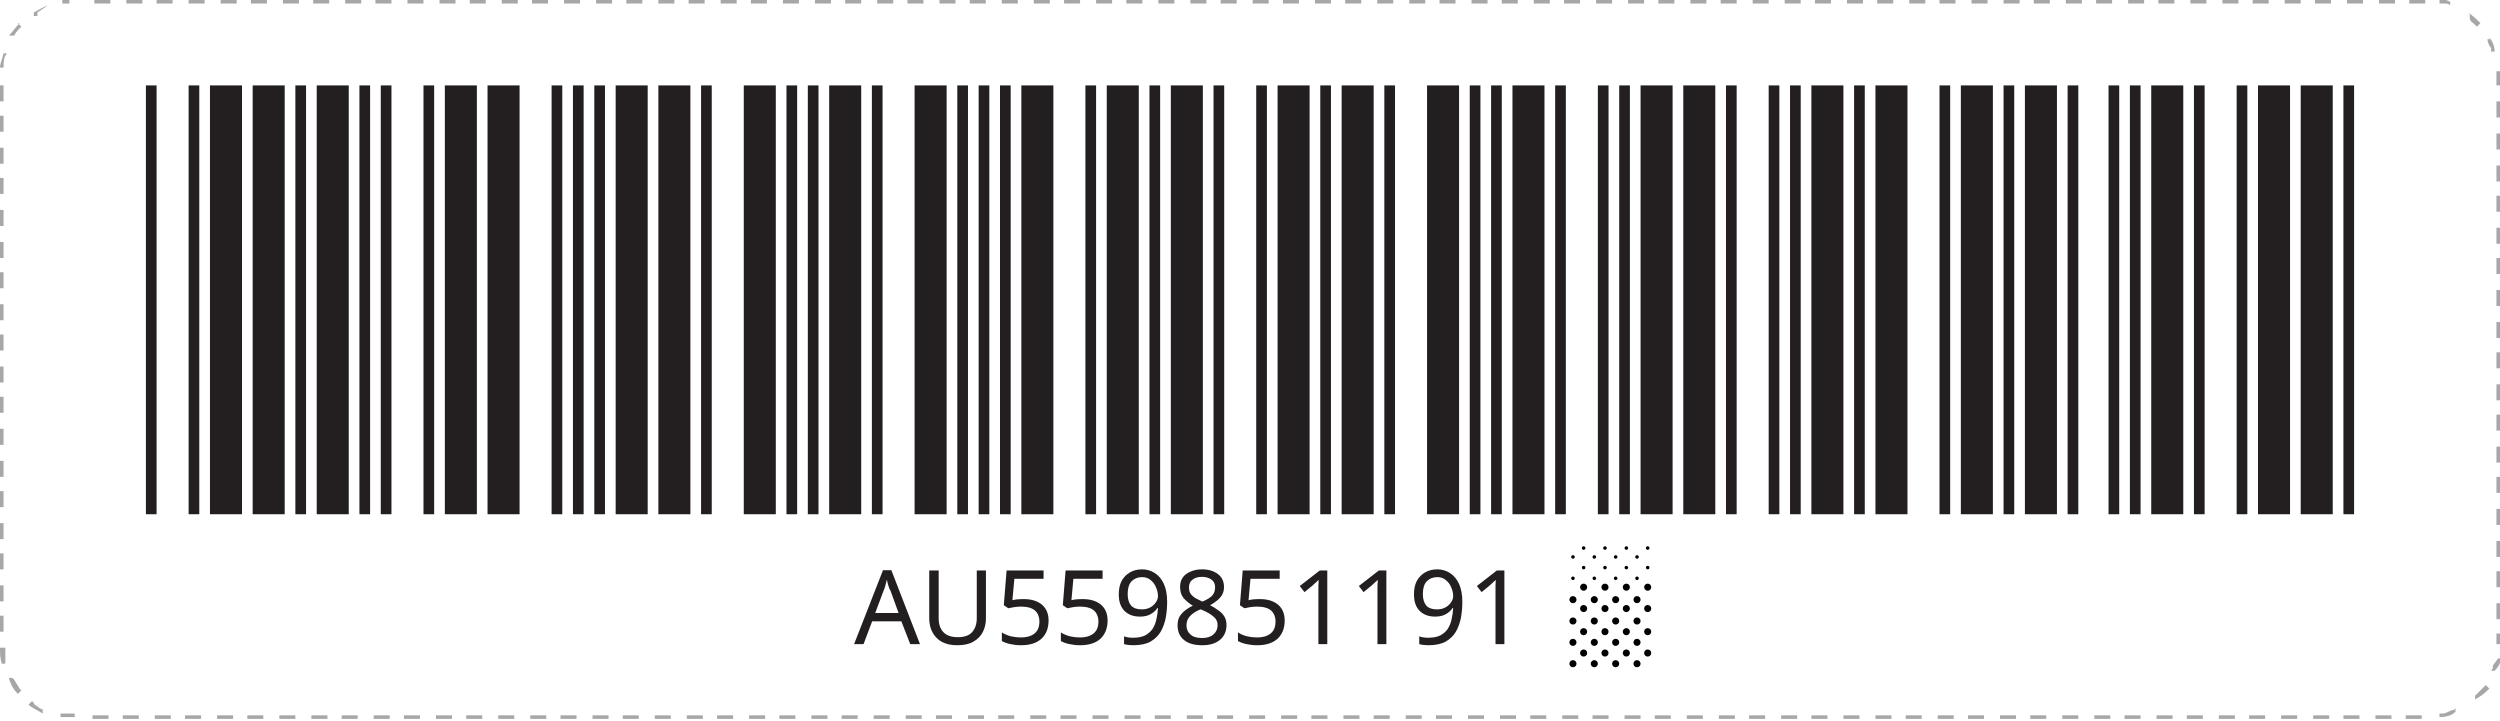
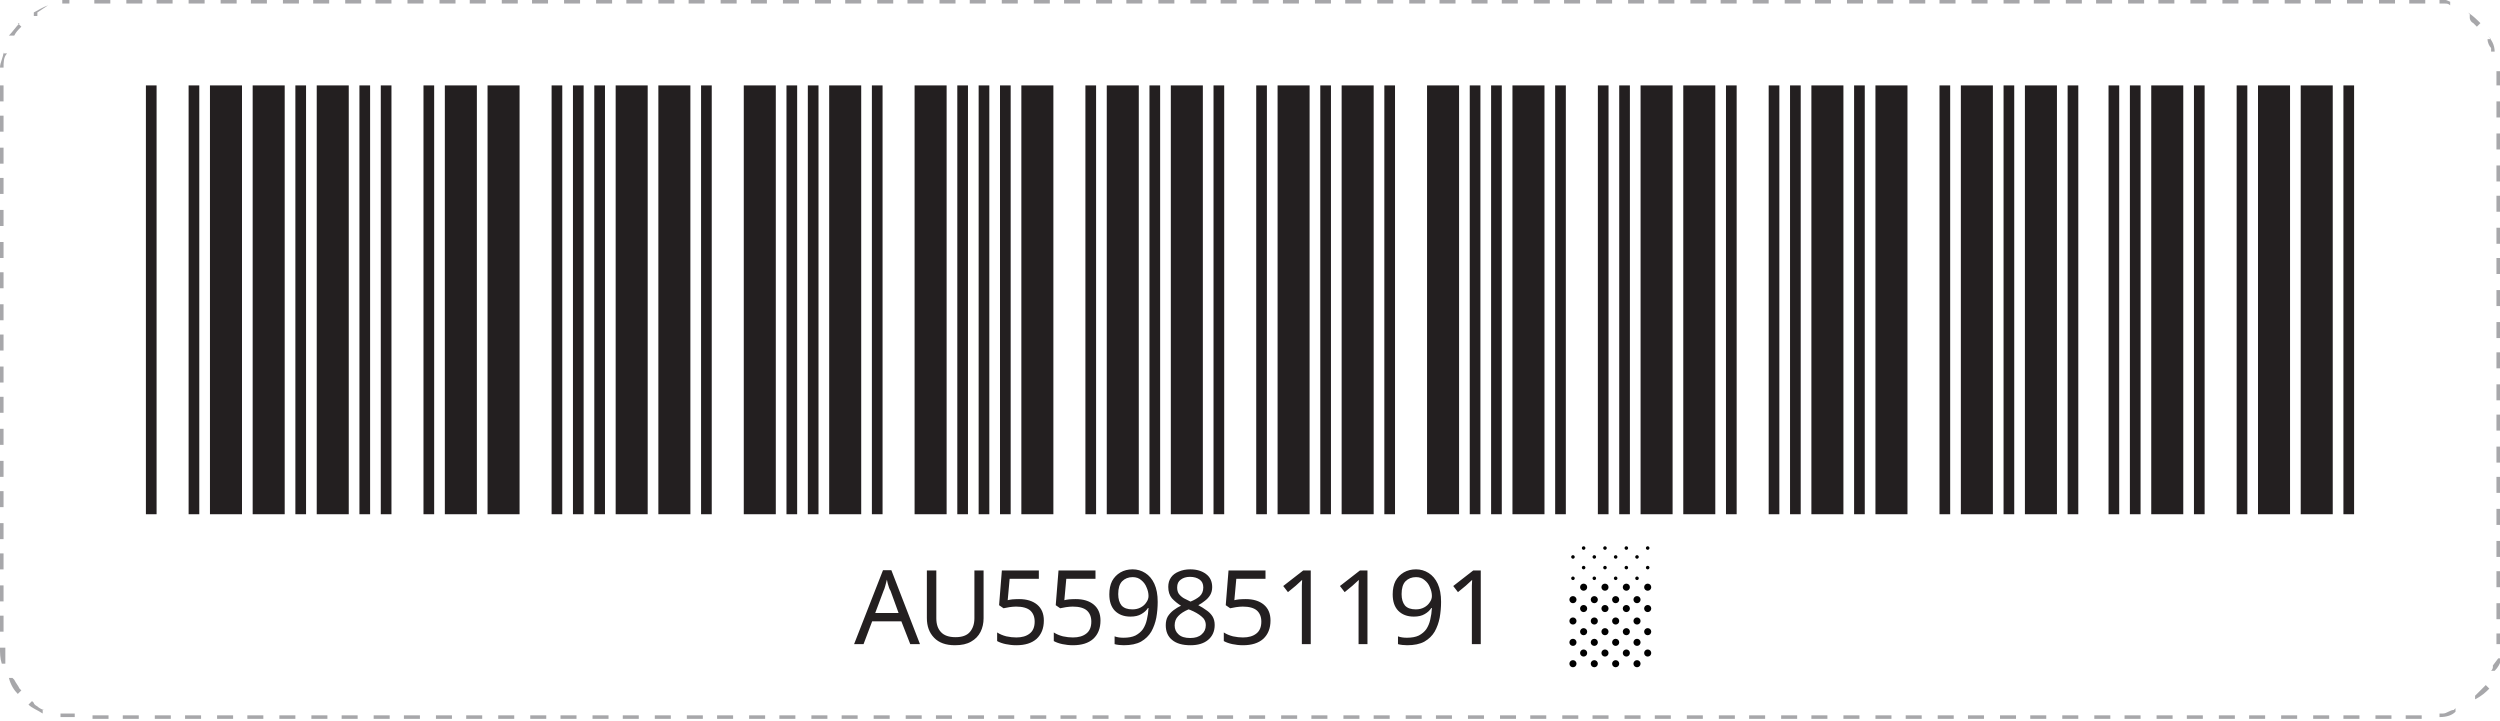
<svg xmlns="http://www.w3.org/2000/svg" id="Layer_1" version="1.1" viewBox="0 0 140.5 40.5">
  <defs>
    <style>
      .st0 {
        font-family: OCRB, 'OCR B Sharp';
        font-size: 5.8px;
+         letter-spacing: -0.023em;
      }

      .st0, .st1 {
        fill: #231f20;
      }

      .st2 {
        fill: #a7a7aa;
      }
    </style>
  </defs>
  <g>
    <circle cx="89" cy="30.8" r=".1" />
    <circle cx="89.6" cy="31.3" r=".1" />
    <circle cx="90.2" cy="30.8" r=".1" />
    <circle cx="88.4" cy="31.3" r=".1" />
    <circle cx="90.8" cy="31.3" r=".1" />
    <circle cx="91.4" cy="30.8" r=".1" />
    <circle cx="92" cy="31.3" r=".1" />
    <circle cx="92.6" cy="30.8" r=".1" />
    <circle cx="89" cy="31.9" r=".1" />
    <circle cx="89.6" cy="32.5" r=".1" />
    <circle cx="90.2" cy="31.9" r=".1" />
    <circle cx="88.4" cy="32.5" r=".1" />
    <circle cx="90.8" cy="32.5" r=".1" />
    <circle cx="91.4" cy="31.9" r=".1" />
    <circle cx="92" cy="32.5" r=".1" />
    <circle cx="92.6" cy="31.9" r=".1" />
    <circle cx="89" cy="33" r=".2" />
    <circle cx="89.6" cy="33.7" r=".2" />
    <circle cx="90.2" cy="33" r=".2" />
    <circle cx="88.4" cy="33.7" r=".2" />
    <circle cx="90.8" cy="33.7" r=".2" />
    <circle cx="91.4" cy="33" r=".2" />
    <circle cx="92" cy="33.7" r=".2" />
    <circle cx="92.6" cy="33" r=".2" />
    <circle cx="89" cy="34.2" r=".2" />
    <circle cx="89.6" cy="34.9" r=".2" />
    <circle cx="90.2" cy="34.2" r=".2" />
    <circle cx="88.4" cy="34.9" r=".2" />
    <circle cx="90.8" cy="34.9" r=".2" />
    <circle cx="91.4" cy="34.2" r=".2" />
    <circle cx="92" cy="34.9" r=".2" />
    <circle cx="92.6" cy="34.2" r=".2" />
    <circle cx="89" cy="35.5" r=".2" />
    <circle cx="89.6" cy="36.1" r=".2" />
    <circle cx="90.2" cy="35.5" r=".2" />
    <circle cx="88.4" cy="36.1" r=".2" />
    <circle cx="90.8" cy="36.1" r=".2" />
    <circle cx="91.4" cy="35.5" r=".2" />
    <circle cx="92" cy="36.1" r=".2" />
    <circle cx="92.6" cy="35.5" r=".2" />
    <circle cx="89" cy="36.7" r=".2" />
    <circle cx="89.6" cy="37.3" r=".2" />
    <circle cx="90.2" cy="36.7" r=".2" />
    <circle cx="88.4" cy="37.3" r=".2" />
    <circle cx="90.8" cy="37.3" r=".2" />
    <circle cx="91.4" cy="36.7" r=".2" />
    <circle cx="92" cy="37.3" r=".2" />
    <circle cx="92.6" cy="36.7" r=".2" />
  </g>
  <path class="st2" d="M136.3,0h-.9v.2h.9v-.2h0ZM134.6,0h-.9v.2h.9v-.2h0ZM132.8,0h-.9v.2h.9v-.2h0ZM131,0h-.9v.2h.9v-.2h0ZM129.3,0h-.9v.2h.9v-.2h0ZM127.5,0h-.9v.2h.9v-.2h0ZM125.8,0h-.9v.2h.9v-.2h0ZM124,0h-.9v.2h.9v-.2h0ZM122.2,0h-.9v.2h.9v-.2h0ZM120.5,0h-.9v.2h.9v-.2h0ZM118.7,0h-.9v.2h.9v-.2h0ZM117,0h-.9v.2h.9v-.2h0ZM115.2,0h-.9v.2h.9v-.2h0ZM113.5,0h-.9v.2h.9v-.2h0ZM111.7,0h-.9v.2h.9v-.2h0ZM109.9,0h-.9v.2h.9v-.2h0ZM108.2,0h-.9v.2h.9v-.2h0ZM106.4,0h-.9v.2h.9v-.2h0ZM104.7,0h-.9v.2h.9v-.2h0ZM102.9,0h-.9v.2h.9v-.2h0ZM101.2,0h-.9v.2h.9v-.2h0ZM99.4,0h-.9v.2h.9v-.2h0ZM97.6,0h-.9v.2h.9v-.2h0ZM95.9,0h-.9v.2h.9v-.2h0ZM94.1,0h-.9v.2h.9v-.2h0ZM92.4,0h-.9v.2h.9v-.2h0ZM90.6,0h-.9v.2h.9v-.2h0ZM88.8,0h-.9v.2h.9v-.2h0ZM87.1,0h-.9v.2h.9v-.2h0ZM85.3,0h-.9v.2h.9v-.2h0ZM83.6,0h-.9v.2h.9v-.2h0ZM81.8,0h-.9v.2h.9v-.2h0ZM80.1,0h-.9v.2h.9v-.2h0ZM78.3,0h-.9v.2h.9v-.2h0ZM76.5,0h-.9v.2h.9v-.2h0ZM74.8,0h-.9v.2h.9v-.2h0ZM73,0h-.9v.2h.9v-.2h0ZM71.3,0h-.9v.2h.9v-.2h0ZM69.5,0h-.9v.2h.9v-.2h0ZM67.8,0h-.9v.2h.9v-.2h0ZM66,0h-.9v.2h.9v-.2h0ZM64.2,0h-.9v.2h.9v-.2h0ZM62.5,0h-.9v.2h.9v-.2h0ZM60.7,0h-.9v.2h.9v-.2h0ZM59,0h-.9v.2h.9v-.2h0ZM57.2,0h-.9v.2h.9v-.2h0ZM55.4,0h-.9v.2h.9v-.2h0ZM53.7,0h-.9v.2h.9v-.2h0ZM51.9,0h-.9v.2h.9v-.2h0ZM50.2,0h-.9v.2h.9v-.2h0ZM48.4,0h-.9v.2h.9v-.2h0ZM46.7,0h-.9v.2h.9v-.2h0ZM44.9,0h-.9v.2h.9v-.2h0ZM43.1,0h-.9v.2h.9v-.2h0ZM41.4,0h-.9v.2h.9v-.2h0ZM39.6,0h-.9v.2h.9v-.2h0ZM37.9,0h-.9v.2h.9v-.2h0ZM36.1,0h-.9v.2h.9v-.2h0ZM34.4,0h-.9v.2h.9v-.2h0ZM32.6,0h-.9v.2h.9v-.2h0ZM30.8,0h-.9v.2h.9v-.2h0ZM29.1,0h-.9v.2h.9v-.2h0ZM27.3,0h-.9v.2h.9v-.2h0ZM25.6,0h-.9v.2h.9v-.2h0ZM23.8,0h-.9v.2h.9v-.2h0ZM22,0h-.9v.2h.9v-.2h0ZM20.3,0h-.9v.2h.9v-.2h0ZM18.5,0h-.9v.2h.9v-.2h0ZM16.8,0h-.9v.2h.9v-.2h0ZM15,0h-.9v.2h.9v-.2h0ZM13.3,0h-.9v.2h.9v-.2h0ZM11.5,0h-.9v.2h.9v-.2h0ZM9.7,0h-.9v.2h.9v-.2h0ZM8,0h-.9v.2h.9v-.2h0ZM6.2,0h-.9v.2h.9v-.2h0ZM4.5,0h-.3c-.2,0-.4,0-.7,0v.2c0,0,.1,0,.1,0,0,0,0,0,0,0,0,0,0,0,0,0,0,0,0,0,0,0,0,0,0,0,0,0,0,0,0,0,0,0,0,0,0,0,0,0,0,0,0,0,0,0,0,0,0,0,0,0h0s0,0,0,0c0,0,0,0,0,0,0,0,0,0,0,0,0,0,0,0,0,0h0s0,0,0,0c0,0,0,0,0,0,0,0,0,0,0,0,0,0,0,0,0,0,0,0,0,0,0,0,0,0,0,0,0,0,0,0,0,0,0,0,0,0,0,0,0,0,0,0,0,0,0,0,0,0,0,0,0,0,0,0,0,0,0,0,0,0,0,0,0,0,0,0,0,0,0,0s0,0,0,0c0,0,0,0,0,0,0,0,0,0,0,0,0,0,0,0,0,0,0,0,0,0,0,0,0,0,0,0,0,0,0,0,0,0,0,0,0,0,0,0,0,0,0,0,0,0,0,0,0,0,0,0,0,0,0,0,0,0,0,0,0,0,0,0,0,0,0,0,0,0,0,0,0,0,0,0,0,0,0,0,0,0,0,0,0,0,0,0,0,0,0,0,0,0,0,0,0,0,0,0,0,0,0,0,0,0,0,0,0,0,0,0,0,0,0,0,0,0,0,0,0,0,0,0,0,0,0,0,0,0,0,0,0,0,0,0,0,0,0,0,0,0,0,0,0,0,0,0,0,0,0,0,0,0,0,0,0,0,0,0,0,0,0,0,0,0,0,0,0,0,0,0,0,0,0,0,0,0,0,0,0,0,0,0,0,0h0s0,0,0,0c0,0,0,0,0,0,0,0,0,0,0,0,0,0,0,0,0,0,0,0,0,0,0,0,0,0,0,0,0,0,0,0,0,0,0,0,0,0,0,0,0,0,0,0,0,0,0,0,0,0,0,0,0,0h0s0,0,0,0c0,0,0,0,0,0,0,0,0,0,0,0,0,0,0,0,0,0,0,0,0,0,0,0,0,0,0,0,0,0,0,0,0,0,0,0,0,0,0,0,0,0,0,0,0,0,0,0,0,0,0,0,0,0,0,0,0,0,0,0,0,0,0,0,0,0,0,0,0,0,0,0,0,0,0,0,0,0,0,0,0,0,0,0,0,0,0,0,0,0,0,0,0,0,0,0,0,0,0,0,0,0,0,0,0,0,0,0,0,0,0,0,0,0,0,0,0,0,0,0,0,0,0,0,0,0,0,0,0,0,0,0,0,0,0,0,0,0,0,0,0,0,0,0,0,0,0,0,0,0h0s0,0,0,0c0,0,0,0,0,0,0,0,0,0,0,0,0,0,0,0,0,0,0,0,0,0,0,0,0,0,0,0,0,0,0,0,0,0,0,0,0,0,0,0,0,0,0,0,0,0,0,0,0,0,0,0,0,0,0,0,0,0,0,0h0s0,0,0,0c0,0,0,0,0,0,0,0,0,0,0,0,0,0,0,0,0,0,0,0,0,0,0,0,0,0,0,0,0,0,0,0,0,0,0,0,0,0,0,0,0,0,0,0,0,0,0,0,0,0,0,0,0,0,0,0,0,0,0,0,0,0,0,0,0,0,0,0,0,0,0,0,0,0,0,0,0,0,0,0,0,0,0,0,0,0,0,0,0,0,0,0,0,0,0,0h0s0,0,0,0h0s0,0,0,0h0s0,0,0,0h0s0,0,0,0h0s0,0,0,0h.3v-.2h0ZM2.7.3c-.3.1-.6.3-.8.4v.2c.2,0,.2,0,.2,0,0,0,0,0,0,0,0,0,0,0,0,0,0,0,0,0,0,0,0,0,0,0,0,0,0,0,0,0,0,0,0,0,0,0,0,0,0,0,0,0,0,0,0,0,0,0,0,0,0,0,0,0,0,0,0,0,0,0,0,0,0,0,0,0,0,0,0,0,0,0,0,0h0s0,0,0,0c0,0,0,0,0,0,0,0,0,0,0,0,0,0,0,0,0,0,0,0,0,0,0,0,0,0,0,0,0,0,0,0,0,0,0,0,0,0,0,0,0,0,0,0,0,0,0,0,0,0,0,0,0,0,0,0,0,0,0,0h0s0,0,0,0c0,0,0,0,0,0,0,0,0,0,0,0,0,0,0,0,0,0,0,0,0,0,0,0,0,0,0,0,0,0,0,0,0,0,0,0,0,0,0,0,0,0,0,0,0,0,0,0h0s0,0,0,0c0,0,0,0,0,0,0,0,0,0,0,0,0,0,0,0,0,0,0,0,0,0,0,0,0,0,0,0,0,0,0,0,0,0,0,0,0,0,0,0,0,0,0,0,0,0,0,0h0s0,0,0,0c0,0,0,0,0,0,0,0,0,0,0,0,0,0,0,0,0,0,0,0,0,0,0,0,0,0,0,0,0,0h0s0,0,0,0h0s0,0,0,0c0,0,0,0,0,0,0,0,0,0,0,0,0,0,0,0,0,0,0,0,0,0,0,0,0,0,0,0,0,0,0,0,0,0,0,0h0s0,0,0,0c0,0,0,0,0,0,0,0,0,0,0,0,0,0,0,0,0,0,0,0,0,0,0,0h0s0,0,0,0h0s0,0,0,0c0,0,0,0,0,0,0,0,0,0,0,0,0,0,0,0,0,0,0,0,0,0,0,0h0s0,0,0,0h0s0,0,0,0c0,0,0,0,0,0,0,0,0,0,0,0h0s0,0,0,0h0s0,0,0,0c0,0,0,0,0,0,0,0,0,0,0,0,0,0,0,0,0,0,0,0,0,0,0,0,0,0,0,0,0,0,0,0,0,0,0,0h0s0,0,0,0c0,0,0,0,0,0,0,0,0,0,0,0,0,0,0,0,0,0,0,0,0,0,0,0,0,0,0,0,0,0,0,0,0,0,0,0,0,0,0,0,0,0,0,0,0,0,0,0,0,0,0,0,0,0,0,0,0,0,0,0,0,0,0,0,0,0,0,0,0,0,0,0,0,0,0,0,0,0,0,0,0,0,0,0,0,0,0,0,0,0,0,0,0,0,0,0,0,0,0,0,0,0,0,0,0,0,0,0,0,0,0,0,0,0,0,0,0,0,0,0,0,0,0,0,0,0,0,0,0,0,0,0,0,0,0,0,0,0,0,0,0,0,0,0,0,0,0,0,0,0,0,0,0,0,0,0,0,0,0,0,0,0,0,0,0,0,0,0,0,0,0,0,0,0,0,0,0,0,0,0,0,0,0,0,0,0,0,0,0,0,0,0,0,0,0,0,0,0,0,0,0,0,0,0,0,0,0,0,0,0,0,0,0,0,0,0,0,0,0,0,0,0,0,0,0,0,0,0,0,0,0,0,0,0,0,0,0,0,0,0,0,0,0,0,0,0,0,0,0,0,0,0,0,0,0,0,0,0,0,0,0,0,0,0,0,0,0,0,0,0,0,0,0,0,0,0,0,0,0,0,0,0,0,0,0,0,0,0,0,0,0,0,0,0,0,0,0,0,0,0v-.2h0ZM1.1,1.3c-.2.2-.4.5-.6.7h.2c0,0,0,0,.1,0,0,0,0,0,0,0,0,0,0,0,0,0,0,0,0,0,0,0,0,0,0,0,0,0,0,0,0,0,0,0,0,0,0,0,0,0,0,0,0,0,0,0,0,0,0,0,0,0,0,0,0,0,0,0,0,0,0,0,0,0,0,0,0,0,0,0,0,0,0,0,0,0,0,0,0,0,0,0h0c.1-.2.2-.3.4-.5l-.2-.2h0ZM.2,2.9c0,.3-.2.6-.2.9h.2c0-.3,0-.6.2-.8h-.2ZM.2,4.8h-.2v.9h.2v-.9H.2ZM.2,6.5h-.2v.9h.2v-.9H.2ZM.2,8.3h-.2v.9h.2v-.9H.2ZM.2,10h-.2v.9h.2v-.9H.2ZM.2,11.8h-.2v.9h.2v-.9H.2ZM.2,13.6h-.2v.9h.2v-.9H.2ZM.2,15.3h-.2v.9h.2v-.9H.2ZM.2,17.1h-.2v.9h.2v-.9H.2ZM.2,18.8h-.2v.9h.2v-.9H.2ZM.2,20.6h-.2v.9h.2v-.9H.2ZM.2,22.3h-.2v.9h.2v-.9H.2ZM.2,24.1h-.2v.9h.2v-.9H.2ZM.2,25.9h-.2v.9h.2v-.9H.2ZM.2,27.6h-.2v.9h.2v-.9H.2ZM.2,29.4h-.2v.9h.2v-.9H.2ZM.2,31.1h-.2v.9h.2v-.9H.2ZM.2,32.9h-.2v.9h.2v-.9H.2ZM.2,34.6h-.2v.9h.2v-.9H.2ZM.3,36.4H0c0,.3,0,.6.1.9h.2c0-.1,0-.1,0-.2,0,0,0,0,0,0,0,0,0,0,0,0,0,0,0,0,0,0,0,0,0,0,0,0,0,0,0,0,0,0,0,0,0,0,0,0,0,0,0,0,0,0,0,0,0,0,0,0,0,0,0,0,0,0,0,0,0,0,0,0,0,0,0,0,0,0,0,0,0,0,0,0,0,0,0,0,0,0,0,0,0,0,0,0,0,0,0,0,0,0h0s0,0,0,0c0,0,0,0,0,0,0,0,0,0,0,0,0,0,0,0,0,0,0,0,0,0,0,0,0,0,0,0,0,0,0,0,0,0,0,0,0,0,0,0,0,0,0,0,0,0,0,0,0,0,0,0,0,0,0,0,0,0,0,0,0,0,0,0,0,0,0-.2,0-.4,0-.7,0,0,0,0,0,0,0,0,0,0,0,0,0,0,0,0,0,0H.3ZM.7,38.1h-.2c.1.4.3.7.5.9l.2-.2s0,0-.1-.1c0,0,0,0,0,0,0,0,0,0,0,0h0s0,0,0,0c0,0,0,0,0,0,0,0,0,0,0,0,0,0,0,0,0,0,0,0,0,0,0,0,0,0,0,0,0,0,0,0,0,0,0,0,0,0,0,0,0,0,0,0,0,0,0,0,0,0,0,0,0,0,0,0,0,0,0,0,0,0,0,0,0,0,0,0,0,0,0,0,0,0,0,0,0,0,0,0,0,0,0,0,0,0,0,0,0,0,0,0,0,0,0,0,0,0,0,0,0,0,0,0,0,0,0,0,0,0,0,0,0,0,0,0,0,0,0,0,0,0,0,0,0,0h0s0,0,0,0h0c-.1-.2-.2-.3-.3-.5h0ZM1.8,39.4l-.2.2c.2.2.5.3.8.5v-.2c.1,0,.1,0,.1,0,0,0,0,0,0,0,0,0,0,0,0,0,0,0,0,0,0,0,0,0,0,0,0,0,0,0,0,0,0,0,0,0,0,0,0,0,0,0,0,0,0,0,0,0,0,0,0,0,0,0,0,0,0,0-.1,0-.3-.1-.4-.2,0,0,0,0,0,0,0,0,0,0,0,0,0,0,0,0,0,0h0s0,0,0,0c0,0,0,0,0,0,0,0,0,0,0,0,0,0,0,0,0,0,0,0,0,0,0,0,0,0,0,0,0,0,0,0,0,0,0,0,0,0,0,0,0,0,0,0,0,0,0,0,0,0,0,0,0,0,0,0,0,0,0,0,0,0,0,0,0,0,0,0,0,0,0,0,0,0,0,0,0,0,0,0,0,0,0,0,0,0,0,0,0,0,0,0,0,0,0,0h0s0,0,0,0c0,0,0,0,0,0,0,0,0,0,0,0,0,0,0,0,0,0,0,0-.2-.1-.2-.2h0ZM3.4,40.1v.2c.2,0,.5,0,.8,0h0v-.2h0s0,0,0,0h0s0,0,0,0,0,0,0,0c0,0,0,0,0,0,0,0,0,0,0,0h0s0,0,0,0c0,0,0,0,0,0,0,0,0,0,0,0,0,0,0,0,0,0,0,0,0,0,0,0h0s0,0,0,0c0,0,0,0,0,0-.1,0-.2,0-.3,0h0s0,0,0,0c0,0,0,0,0,0,0,0,0,0,0,0,0,0,0,0,0,0,0,0,0,0,0,0,0,0,0,0,0,0,0,0,0,0,0,0,0,0,0,0,0,0,0,0,0,0,0,0,0,0,0,0,0,0,0,0,0,0,0,0s0,0,0,0c0,0,0,0,0,0,0,0,0,0,0,0,0,0,0,0,0,0,0,0,0,0,0,0,0,0,0,0,0,0,0,0,0,0,0,0,0,0,0,0,0,0,0,0,0,0,0,0,0,0,0,0,0,0,0,0,0,0,0,0,0,0,0,0,0,0,0,0,0,0,0,0,0,0,0,0,0,0,0,0,0,0,0,0,0,0,0,0,0,0,0,0,0,0,0,0,0,0,0,0,0,0,0,0,0,0,0,0,0,0,0,0,0,0,0,0,0,0,0,0,0,0,0,0,0,0,0,0,0,0,0,0,0,0,0,0,0,0,0,0-.2,0-.2,0h0ZM6.1,40.2h-.9v.2h.9v-.2h0ZM7.8,40.2h-.9v.2h.9v-.2h0ZM9.6,40.2h-.9v.2h.9v-.2h0ZM11.3,40.2h-.9v.2h.9v-.2h0ZM13.1,40.2h-.9v.2h.9v-.2h0ZM14.8,40.2h-.9v.2h.9v-.2h0ZM16.6,40.2h-.9v.2h.9v-.2h0ZM18.4,40.2h-.9v.2h.9v-.2h0ZM20.1,40.2h-.9v.2h.9v-.2h0ZM21.9,40.2h-.9v.2h.9v-.2h0ZM23.6,40.2h-.9v.2h.9v-.2h0ZM25.4,40.2h-.9v.2h.9v-.2h0ZM27.1,40.2h-.9v.2h.9v-.2h0ZM28.9,40.2h-.9v.2h.9v-.2h0ZM30.7,40.2h-.9v.2h.9v-.2h0ZM32.4,40.2h-.9v.2h.9v-.2h0ZM34.2,40.2h-.9v.2h.9v-.2h0ZM35.9,40.2h-.9v.2h.9v-.2h0ZM37.7,40.2h-.9v.2h.9v-.2h0ZM39.5,40.2h-.9v.2h.9v-.2h0ZM41.2,40.2h-.9v.2h.9v-.2h0ZM43,40.2h-.9v.2h.9v-.2h0ZM44.7,40.2h-.9v.2h.9v-.2h0ZM46.5,40.2h-.9v.2h.9v-.2h0ZM48.2,40.2h-.9v.2h.9v-.2h0ZM50,40.2h-.9v.2h.9v-.2h0ZM51.8,40.2h-.9v.2h.9v-.2h0ZM53.5,40.2h-.9v.2h.9v-.2h0ZM55.3,40.2h-.9v.2h.9v-.2h0ZM57,40.2h-.9v.2h.9v-.2h0ZM58.8,40.2h-.9v.2h.9v-.2h0ZM60.5,40.2h-.9v.2h.9v-.2h0ZM62.3,40.2h-.9v.2h.9v-.2h0ZM64.1,40.2h-.9v.2h.9v-.2h0ZM65.8,40.2h-.9v.2h.9v-.2h0ZM67.6,40.2h-.9v.2h.9v-.2h0ZM69.3,40.2h-.9v.2h.9v-.2h0ZM71.1,40.2h-.9v.2h.9v-.2h0ZM72.9,40.2h-.9v.2h.9v-.2h0ZM74.6,40.2h-.9v.2h.9v-.2h0ZM76.4,40.2h-.9v.2h.9v-.2h0ZM78.1,40.2h-.9v.2h.9v-.2h0ZM79.9,40.2h-.9v.2h.9v-.2h0ZM81.6,40.2h-.9v.2h.9v-.2h0ZM83.4,40.2h-.9v.2h.9v-.2h0ZM85.2,40.2h-.9v.2h.9v-.2h0ZM86.9,40.2h-.9v.2h.9v-.2h0ZM88.7,40.2h-.9v.2h.9v-.2h0ZM90.4,40.2h-.9v.2h.9v-.2h0ZM92.2,40.2h-.9v.2h.9v-.2h0ZM93.9,40.2h-.9v.2h.9v-.2h0ZM95.7,40.2h-.9v.2h.9v-.2h0ZM97.5,40.2h-.9v.2h.9v-.2h0ZM99.2,40.2h-.9v.2h.9v-.2h0ZM101,40.2h-.9v.2h.9v-.2h0ZM102.7,40.2h-.9v.2h.9v-.2h0ZM104.5,40.2h-.9v.2h.9v-.2h0ZM106.3,40.2h-.9v.2h.9v-.2h0ZM108,40.2h-.9v.2h.9v-.2h0ZM109.8,40.2h-.9v.2h.9v-.2h0ZM111.5,40.2h-.9v.2h.9v-.2h0ZM113.3,40.2h-.9v.2h.9v-.2h0ZM115,40.2h-.9v.2h.9v-.2h0ZM116.8,40.2h-.9v.2h.9v-.2h0ZM118.6,40.2h-.9v.2h.9v-.2h0ZM120.3,40.2h-.9v.2h.9v-.2h0ZM122.1,40.2h-.9v.2h.9v-.2h0ZM123.8,40.2h-.9v.2h.9v-.2h0ZM125.6,40.2h-.9v.2h.9v-.2h0ZM127.3,40.2h-.9v.2h.9v-.2h0ZM129.1,40.2h-.9v.2h.9v-.2h0ZM130.9,40.2h-.9v.2h.9v-.2h0ZM132.6,40.2h-.9v.2h.9v-.2h0ZM134.4,40.2h-.9v.2h.9v-.2h0ZM136.1,40.2h-.9v.2h.9v-.2h0ZM137.9,39.9c-.2,0-.4.2-.6.2h0s0,0,0,0h0s0,0,0,0c0,0,0,0,0,0,0,0,0,0,0,0,0,0,0,0,0,0h0s0,0,0,0c0,0,0,0,0,0,0,0,0,0,0,0,0,0,0,0,0,0,0,0,0,0,0,0,0,0,0,0,0,0,0,0,0,0,0,0,0,0,0,0,0,0,0,0,0,0,0,0,0,0,0,0,0,0,0,0-.1,0-.2,0v.2c.4,0,.7-.1.9-.3v-.2h0ZM139.3,38.9s0,0,0,0c0,0,0,0,0,0,0,0,0,0,0,0,0,0,0,0,0,0,0,0,0,0,0,0,0,0,0,0,0,0,0,0,0,0,0,0,0,0,0,0,0,0,0,0,0,0,0,0,0,0,0,0,0,0,0,0,0,0,0,0,0,0,0,0,0,0,0,0,0,0,0,0,0,0,0,0,0,0,0,0,0,0,0,0h0s0,0,0,0h0s0,0,0,0c0,0,0,0,0,0,0,0,0,0,0,0,0,0,0,0,0,0h0s0,0,0,0c0,0,0,0,0,0,0,0,0,0,0,0,0,0,0,0,0,0,0,0,0,0,0,0,0,0,0,0,0,0,0,0,0,0,0,0,0,0,0,0,0,0,0,0,0,0,0,0,0,0,0,0,0,0,0,0,0,0,0,0,0,0,0,0,0,0,0,0,0,0,0,0,0,0,0,0,0,0,0,0,0,0,0,0,0,0,0,0,0,0,0,0,0,0,0,0,0,0,0,0,0,0,0,0,0,0,0,0,0,0,0,0,0,0,0,0,0,0,0,0,0,0,0,0,0,0,0,0,0,0,0,0,0,0,0,0,0,0,0,0,0,0,0,0,0,0,0,0,0,0,0,0,0,0,0,0,0,0,0,0,0,0,0,0,0,0,0,0,0,0,0,0,0,0,0,0,0,0,0,0,0,0,0,0,0,0h0s0,0,0,0c0,0,0,0,0,0,0,0,0,0,0,0,0,0,0,0,0,0,0,0,0,0,0,0,0,0,0,0,0,0,0,0,0,0,0,0,0,0,0,0,0,0,0,0,0,0,0,0,0,0,0,0,0,0,0,0,0,0,0,0,0,0,0,0,0,0,0,0,0,0,0,0h0s0,0,0,0c0,0,0,0,0,0,0,0,0,0,0,0,0,0,0,0,0,0,0,0,0,0,0,0,0,0,0,0,0,0,0,0,0,0,0,0,0,0,0,0,0,0,0,0,0,0,0,0,0,0,0,0,0,0,0,0,0,0,0,0,0,0,0,0,0,0,0,0,0,0,0,0,0,0,0,0,0,0,0,0,0,0,0,0,0,0,0,0,0,0,0,0,0,0,0,0,0,0,0,0,0,0,0,0,0,0,0,0,0,0,0,0,0,0,0,0,0,0,0,0,0,0,0,0,0,0,0,0,0,0,0,0,0,0,0,0,0,0,0,0,0,0,0,0,0,0,0,0,0,0,0,0,0,0,0,0,0,0,0,0,0,0,0,0,0,0,0,0,0,0,0,0,0,0,0,0,0,0,0,0,0,0,0,0,0,0,0,0,0,0,0,0,0,0,0,0,0,0,0,0,0,0,0,0,0,0,0,0,0,0,0,0,0,0,0,0,0,0,0,0,0,0,0,0,0,0,0,0,0,0,0,0,0,0,0,0,0,0,0,0,0,0,0,0,0,0,0,0,0,0,0,0,0,0,0,0,0,0,0,0,0,0,0,0,0,0,0,0,0,0,0,0,0,0,0,0,0,0,0,0,0,0,0,0,0,0,0,0,0,0,0,0,0,0,0,0,0,0,0,0,0,0,0,0,0,0,0,0,0,0,0,0,0,0,0,0,0,0,0,0,0,0,0,0,0,0,0,0,0,0,0,0,0,0,0,0h0s0,0,0,0c0,0,0,0,0,0,0,0,0,0,0,0,0,0,0,0,0,0h0c0,0-.1.1-.2.2v.2c.4-.2.6-.4.8-.6l-.2-.2h0ZM140.1,37.4s0,0,0,.1h0s0,0,0,0c0,0,0,0,0,0h0s0,0,0,0c0,0,0,0,0,0,0,0,0,0,0,0,0,0,0,0,0,0h0s0,0,0,0c0,0,0,0,0,0,0,0,0,0,0,0,0,0,0,0,0,0,0,0,0,0,0,0,0,0,0,0,0,0,0,0,0,0,0,0,0,0,0,0,0,0,0,0,0,0,0,0,0,0,0,0,0,0,0,0,0,0,0,0,0,0,0,0,0,0,0,0,0,0,0,0,0,0,0,0,0,0,0,0,0,0,0,0,0,0,0,0,0,0,0,0,0,0,0,0,0,0,0,0,0,0,0,0,0,0,0,0,0,0,0,0,0,0,0,0,0,0,0,0,0,0,0,0,0,0,0,0,0,0,0,0,0,0,0,0,0,0,0,0,0,0,0,0,0,0,0,0,0,0,0,0,0,0,0,0,0,0,0,0,0,0,0,0,0,0,0,0,0,0,0,0,0,0,0,0,0,0,0,0,0,0,0,0,0,0,0,0,0,0,0,0,0,0,0,0,0,0,0,0,0,0,0,0,0,0,0,0,0,0,0,0,0,0,0,0,0,0,0,0,0,0,0,0,0,0,0,0,0,0,0,0,0,0,0,0,0,0,0,0,0,0,0,0,0,0,0,0,0,0,0,0,0,0,0,0,0,0,0,0,0,0,0,0,0,0,0,0,0,0,0,0,0,0,0,0,0,0,0,0,0,0,0,0,0,0,0,0,0,0,0,0,0,0,0,0,0,0,0,0,0,0,0,0,0,0,0,0,0,0,0,0,0,0,0,0,0,0,0,0,0,0,0,0,0,0,0,0,0,0,0,0,0,0,0,0,0,0,0,0,0,0,0,0,0,0,0,0,0,0,0,0,0,0,0,0,0,0,0,0,0,0,0,0,0,0,0,0,0,0,0,0,0,0,0,0,0,0,0,0,0,0,0,0,0,0,0,0,0,0,0,0,0,0,0,0,0,0,0,0,0,0,0,0,0,0,0,0,0,0,0,0,0,0,0,0,0,0,0,0,0,0,0,0,0,0,0,0,0,0,0,0,0,0,0,0,0,0,0,0,0,0,0,0,0,0,0,0,0,0,0,0,0,0,0,0,0,0,0,0,0,0,0,0,0,0,0,0h0s0,0,0,0h0s0,0,0,0c0,0,0,0,0,0,0,0,0,0,0,0,0,0,0,0,0,0h0s0,0,0,0c0,0,0,0,0,0,0,0,0,0,0,0,0,0,0,0,0,0,0,0,0,0,0,0,0,0,0,0,0,0,0,0,0,0,0,0,0,0,0,0,0,0h0s0,0,0,0c0,0,0,0,0,0,0,0,0,0,0,0,0,0,0,0,0,0,0,0,0,0,0,0,0,0,0,0,0,0h0s0,0,0,0c0,0,0,0,0,0,0,0,0,0,0,0,0,0,0,0,0,0,0,0,0,0,0,0,0,0,0,0,0,0,0,0,0,0,0,0,0,0,0,0,0,0,0,0,0,0,0,0,0,0,0,0,0,0,0,0,0,0,0,0,0,0,0,0,0,0,0,0,0,0,0,0,0,0,0,0,0,0,0,0,0,0,0,0,0,0,0,0,0,0,0,0,0,0,0,0,0,0,0,0,0,0,0,0,0,0,0,0,0,0,0,0,0,0,0,0,0,0,0,0,0,0,0,0,0,0,0,0,0,0,0,0,0,0,0,0,0,0,0,0,0,0,0,0,0,0,0,0,0,0,0,0,0,0,0,0,0,0,0,0,0,0,0,0,0,0,0,0,0,0,0,0,0,0,0,0,0,0,0,0,0,0,0,.1-.1.2h.2c.2-.2.3-.4.4-.7h-.2ZM140.5,35.6h-.2v.6h0s0,0,0,0h0s0,0,0,0,0,0,0,0c0,0,0,0,0,0s0,0,0,0c0,0,0,0,0,0,0,0,0,0,0,0,0,0,0,0,0,0,0,0,0,0,0,0,0,0,0,0,0,0,0,0,0,0,0,0,0,0,0,0,0,0,0,0,0,0,0,0,0,0,0,0,0,0,0,0,0,0,0,0,0,0,0,0,0,0,0,0,0,0,0,0,0,0,0,0,0,0,0,0,0,0,0,0,0,0,0,0,0,0,0,0,0,0,0,0,0,0,0,0,0,0,0,0,0,0,0,0h0s0,0,0,0c0,0,0,0,0,0,0,0,0,0,0,0,0,0,0,0,0,0,0,0,0,0,0,0,0,0,0,0,0,0,0,0,0,0,0,0,0,0,0,0,0,0,0,0,0,0,0,0h0s0,0,0,0h.2c0,0,0-.2,0-.3v-.6h0ZM140.5,33.9h-.2v.9h.2v-.9h0ZM140.5,32.1h-.2v.9h.2v-.9h0ZM140.5,30.4h-.2v.9h.2v-.9h0ZM140.5,28.6h-.2v.9h.2v-.9h0ZM140.5,26.8h-.2v.9h.2v-.9h0ZM140.5,25.1h-.2v.9h.2v-.9h0ZM140.5,23.3h-.2v.9h.2v-.9h0ZM140.5,21.6h-.2v.9h.2v-.9h0ZM140.5,19.8h-.2v.9h.2v-.9h0ZM140.5,18.1h-.2v.9h.2v-.9h0ZM140.5,16.3h-.2v.9h.2v-.9h0ZM140.5,14.5h-.2v.9h.2v-.9h0ZM140.5,12.8h-.2v.9h.2v-.9h0ZM140.5,11h-.2v.9h.2v-.9h0ZM140.5,9.3h-.2v.9h.2v-.9h0ZM140.5,7.5h-.2v.9h.2v-.9h0ZM140.5,5.7h-.2v.9h.2v-.9h0ZM140.5,4h-.2s0,0,0,0c0,0,0,0,0,0,0,0,0,0,0,0,0,0,0,0,0,0,0,0,0,0,0,0,0,0,0,0,0,0,0,0,0,0,0,0,0,0,0,0,0,0,0,0,0,0,0,0,0,0,0,0,0,0,0,0,0,0,0,0,0,0,0,0,0,0h0s0,0,0,.1h0s0,0,0,0h0s0,0,0,0c0,0,0,0,0,0,0,0,0,0,0,0,0,0,0,0,0,0,0,0,0,0,0,0,0,0,0,0,0,0,0,0,0,0,0,0,0,0,0,0,0,0,0,0,0,0,0,0s0,0,0,0c0,0,0,0,0,0h0s0,0,0,0h0s0,0,0,0h0v.7h.2v-.6c0,0,0-.2,0-.2h0ZM140,2.2h-.2c0,.2.1.4.2.5,0,0,0,0,0,0,0,0,0,0,0,0,0,0,0,0,0,0,0,0,0,0,0,0h0s0,0,0,0c0,0,0,0,0,0,0,0,0,0,0,0,0,0,0,0,0,0,0,0,0,0,0,0,0,0,0,0,0,0,0,0,0,0,0,0,0,0,0,0,0,0,0,0,0,0,0,0,0,0,0,0,0,0h0s0,0,0,0c0,0,0,0,0,0h0s0,0,0,0c0,0,0,0,0,0,0,0,0,0,0,0,0,0,0,0,0,0,0,0,0,0,0,0,0,0,0,0,0,0,0,0,0,0,0,0,0,0,0,0,0,0,0,0,0,0,0,0,0,0,0,0,0,0,0,0,0,0,0,0,0,0,0,0,0,0,0,0,0,0,0,0,0,0,0,0,0,0,0,0,0,0,0,0,0,0,0,0,0,0,0,0,0,0,0,0,0,0,0,0,0,0,0,0,0,0,0,0,0,0,0,0,0,0h0c0,0,0,.1,0,.2,0,0,0,0,0,0,0,0,0,0,0,0,0,0,0,0,0,0,0,0,0,0,0,0,0,0,0,0,0,0,0,0,0,0,0,0s0,0,0,0c0,0,0,0,0,0,0,0,0,0,0,0,0,0,0,0,0,0,0,0,0,0,0,0,0,0,0,0,0,0,0,0,0,0,0,0,0,0,0,0,0,0,0,0,0,0,0,0h.2c0-.4-.2-.7-.4-.9h0ZM138.8.8v.2c0,0,0,.2.2.3,0,0,0,0,0,0,0,0,0,0,0,0,0,0,0,0,0,0,0,0,0,0,0,0,0,0,0,0,0,0,0,0,0,0,0,0h0s0,0,0,0c0,0,0,0,0,0,0,0,0,0,0,0,0,0,0,0,0,0,0,0,0,0,0,0,0,0,0,0,0,0,0,0,0,0,0,0,0,0,0,0,0,0,0,0,0,0,0,0,0,0,0,0,0,0,0,0,0,0,0,0,0,0,0,0,0,0,0,0,0,0,0,0,0,0,0,0,0,0,0,0,0,0,0,0,0,0,0,0,0,0,0,0,0,0,0,0,0,0,0,0,0,0,0,0,0,0,0,0,0,0,0,0,0,0,0,0,0,0,0,0,0,0,0,0,0,0,0,0,0,0,0,0,0,0,0,0,0,0,0,0,0,0,0,0,0,0,.2.2.2.2l.2-.2c-.2-.2-.4-.4-.7-.6h0ZM137.1,0v.2c0,0,.2,0,.3,0h0s0,0,0,0c0,0,0,0,0,0,0,0,0,0,0,0h0s0,0,0,0c0,0,0,0,0,0,0,0,0,0,0,0,0,0,0,0,0,0,0,0,0,0,0,0,0,0,0,0,0,0,0,0,0,0,0,0,0,0,0,0,0,0,0,0,0,0,0,0h0s0,0,0,0c0,0,0,0,0,0,0,0,0,0,0,0,0,0,0,0,0,0,0,0,0,0,0,0,0,0,0,0,0,0,0,0,0,0,0,0h0s0,0,0,0c0,0,0,0,0,0,0,0,0,0,0,0,0,0,0,0,0,0,0,0,0,0,0,0,0,0,0,0,0,0,0,0,0,0,0,0,0,0,0,0,0,0,0,0,0,0,0,0,0,0,0,0,0,0,0,0,0,0,0,0,0,0,0,0,0,0,0,0,0,0,0,0h0s0,0,0,0c.1,0,.2,0,.3.1v-.2c-.2-.1-.5-.2-.8-.3h0Z" />
  <text id="serial" class="st0" transform="translate(48 36.2)">
    <tspan x="0" y="0">AU559851191</tspan>
  </text>
  <g>
    <path class="st1" d="M8.2,28.9V4.8h.6v24.1h-.6ZM10.6,28.9V4.8h.6v24.1h-.6ZM11.8,28.9V4.8h1.8v24.1h-1.8ZM14.2,28.9V4.8h1.8v24.1h-1.8ZM16.6,28.9V4.8h.6v24.1h-.6Z" />
    <path class="st1" d="M17.8,28.9V4.8h1.8v24.1h-1.8ZM20.2,28.9V4.8h.6v24.1h-.6ZM21.4,28.9V4.8h.6v24.1h-.6ZM23.8,28.9V4.8h.6v24.1h-.6ZM25,28.9V4.8h1.8v24.1h-1.8Z" />
    <path class="st1" d="M27.4,28.9V4.8h1.8v24.1h-1.8ZM31,28.9V4.8h.6v24.1h-.6ZM32.2,28.9V4.8h.6v24.1h-.6ZM33.4,28.9V4.8h.6v24.1h-.6ZM34.6,28.9V4.8h1.8v24.1h-1.8Z" />
    <path class="st1" d="M37,28.9V4.8h1.8v24.1h-1.8ZM39.4,28.9V4.8h.6v24.1h-.6ZM41.8,28.9V4.8h1.8v24.1h-1.8ZM44.2,28.9V4.8h.6v24.1h-.6ZM45.4,28.9V4.8h.6v24.1h-.6Z" />
    <path class="st1" d="M46.6,28.9V4.8h1.8v24.1h-1.8ZM49,28.9V4.8h.6v24.1h-.6ZM51.4,28.9V4.8h1.8v24.1h-1.8ZM53.8,28.9V4.8h.6v24.1h-.6ZM55,28.9V4.8h.6v24.1h-.6Z" />
    <path class="st1" d="M56.2,28.9V4.8h.6v24.1h-.6ZM57.4,28.9V4.8h1.8v24.1h-1.8ZM61,28.9V4.8h.6v24.1h-.6ZM62.2,28.9V4.8h1.8v24.1h-1.8ZM64.6,28.9V4.8h.6v24.1h-.6Z" />
    <path class="st1" d="M65.8,28.9V4.8h1.8v24.1h-1.8ZM68.2,28.9V4.8h.6v24.1h-.6ZM70.6,28.9V4.8h.6v24.1h-.6ZM71.8,28.9V4.8h1.8v24.1h-1.8ZM74.2,28.9V4.8h.6v24.1h-.6Z" />
    <path class="st1" d="M75.4,28.9V4.8h1.8v24.1h-1.8ZM77.8,28.9V4.8h.6v24.1h-.6ZM80.2,28.9V4.8h1.8v24.1h-1.8ZM82.6,28.9V4.8h.6v24.1h-.6ZM83.8,28.9V4.8h.6v24.1h-.6Z" />
    <path class="st1" d="M85,28.9V4.8h1.8v24.1h-1.8ZM87.4,28.9V4.8h.6v24.1h-.6ZM89.8,28.9V4.8h.6v24.1h-.6ZM91,28.9V4.8h.6v24.1h-.6ZM92.2,28.9V4.8h1.8v24.1h-1.8Z" />
    <path class="st1" d="M94.6,28.9V4.8h1.8v24.1h-1.8ZM97,28.9V4.8h.6v24.1h-.6ZM99.4,28.9V4.8h.6v24.1h-.6ZM100.6,28.9V4.8h.6v24.1h-.6ZM101.8,28.9V4.8h1.8v24.1h-1.8Z" />
    <path class="st1" d="M104.2,28.9V4.8h.6v24.1h-.6ZM105.4,28.9V4.8h1.8v24.1h-1.8ZM109,28.9V4.8h.6v24.1h-.6ZM110.2,28.9V4.8h1.8v24.1h-1.8ZM112.6,28.9V4.8h.6v24.1h-.6Z" />
    <path class="st1" d="M113.8,28.9V4.8h1.8v24.1h-1.8ZM116.2,28.9V4.8h.6v24.1h-.6ZM118.5,28.9V4.8h.6v24.1h-.6ZM119.7,28.9V4.8h.6v24.1h-.6ZM120.9,28.9V4.8h1.8v24.1h-1.8Z" />
    <path class="st1" d="M123.3,28.9V4.8h.6v24.1h-.6ZM125.7,28.9V4.8h.6v24.1h-.6ZM126.9,28.9V4.8h1.8v24.1h-1.8ZM129.3,28.9V4.8h1.8v24.1h-1.8ZM131.7,28.9V4.8h.6v24.1h-.6Z" />
  </g>
</svg>
